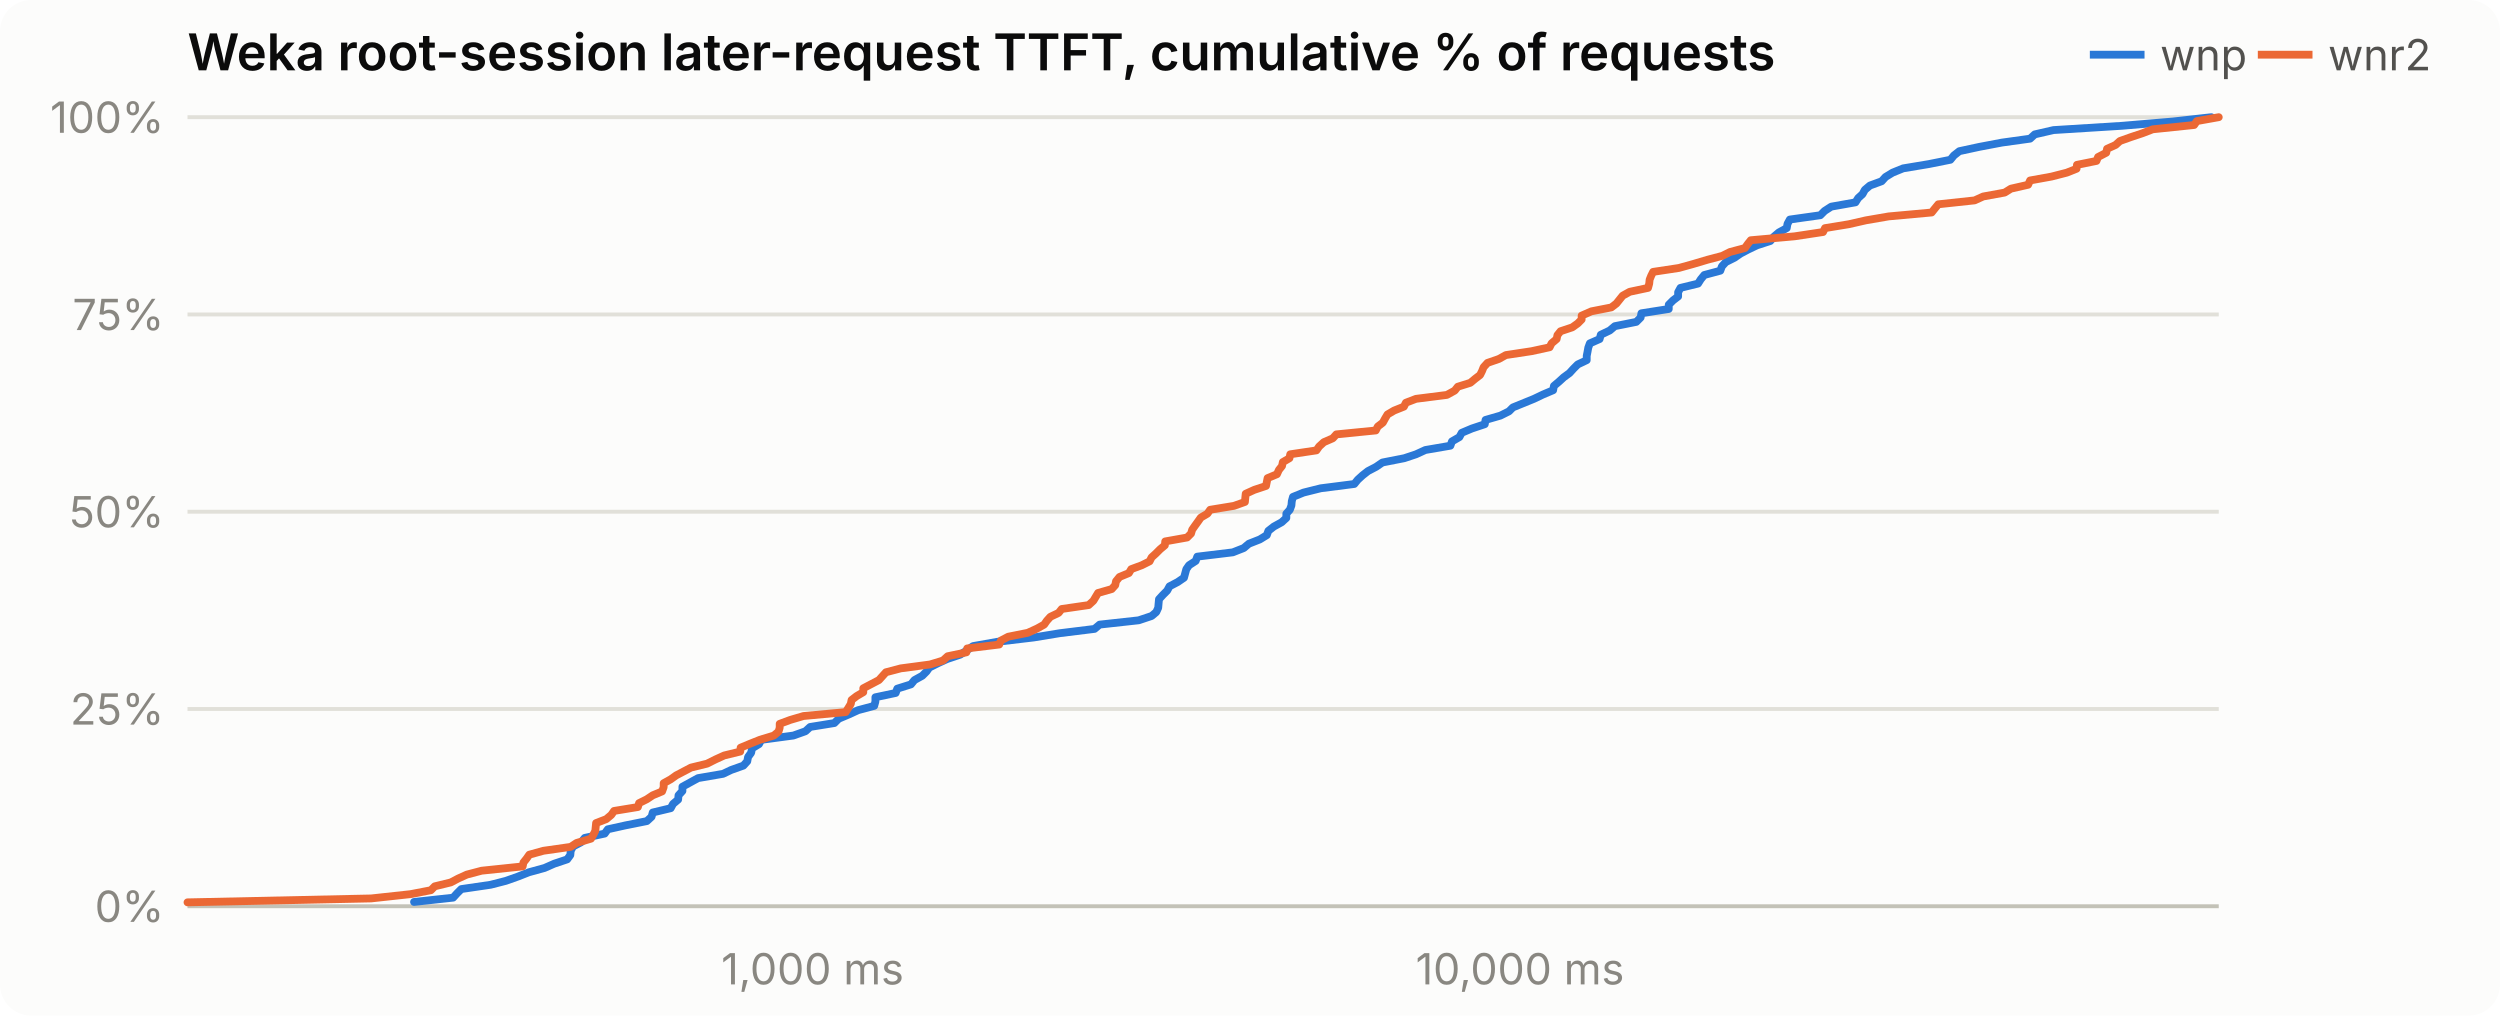
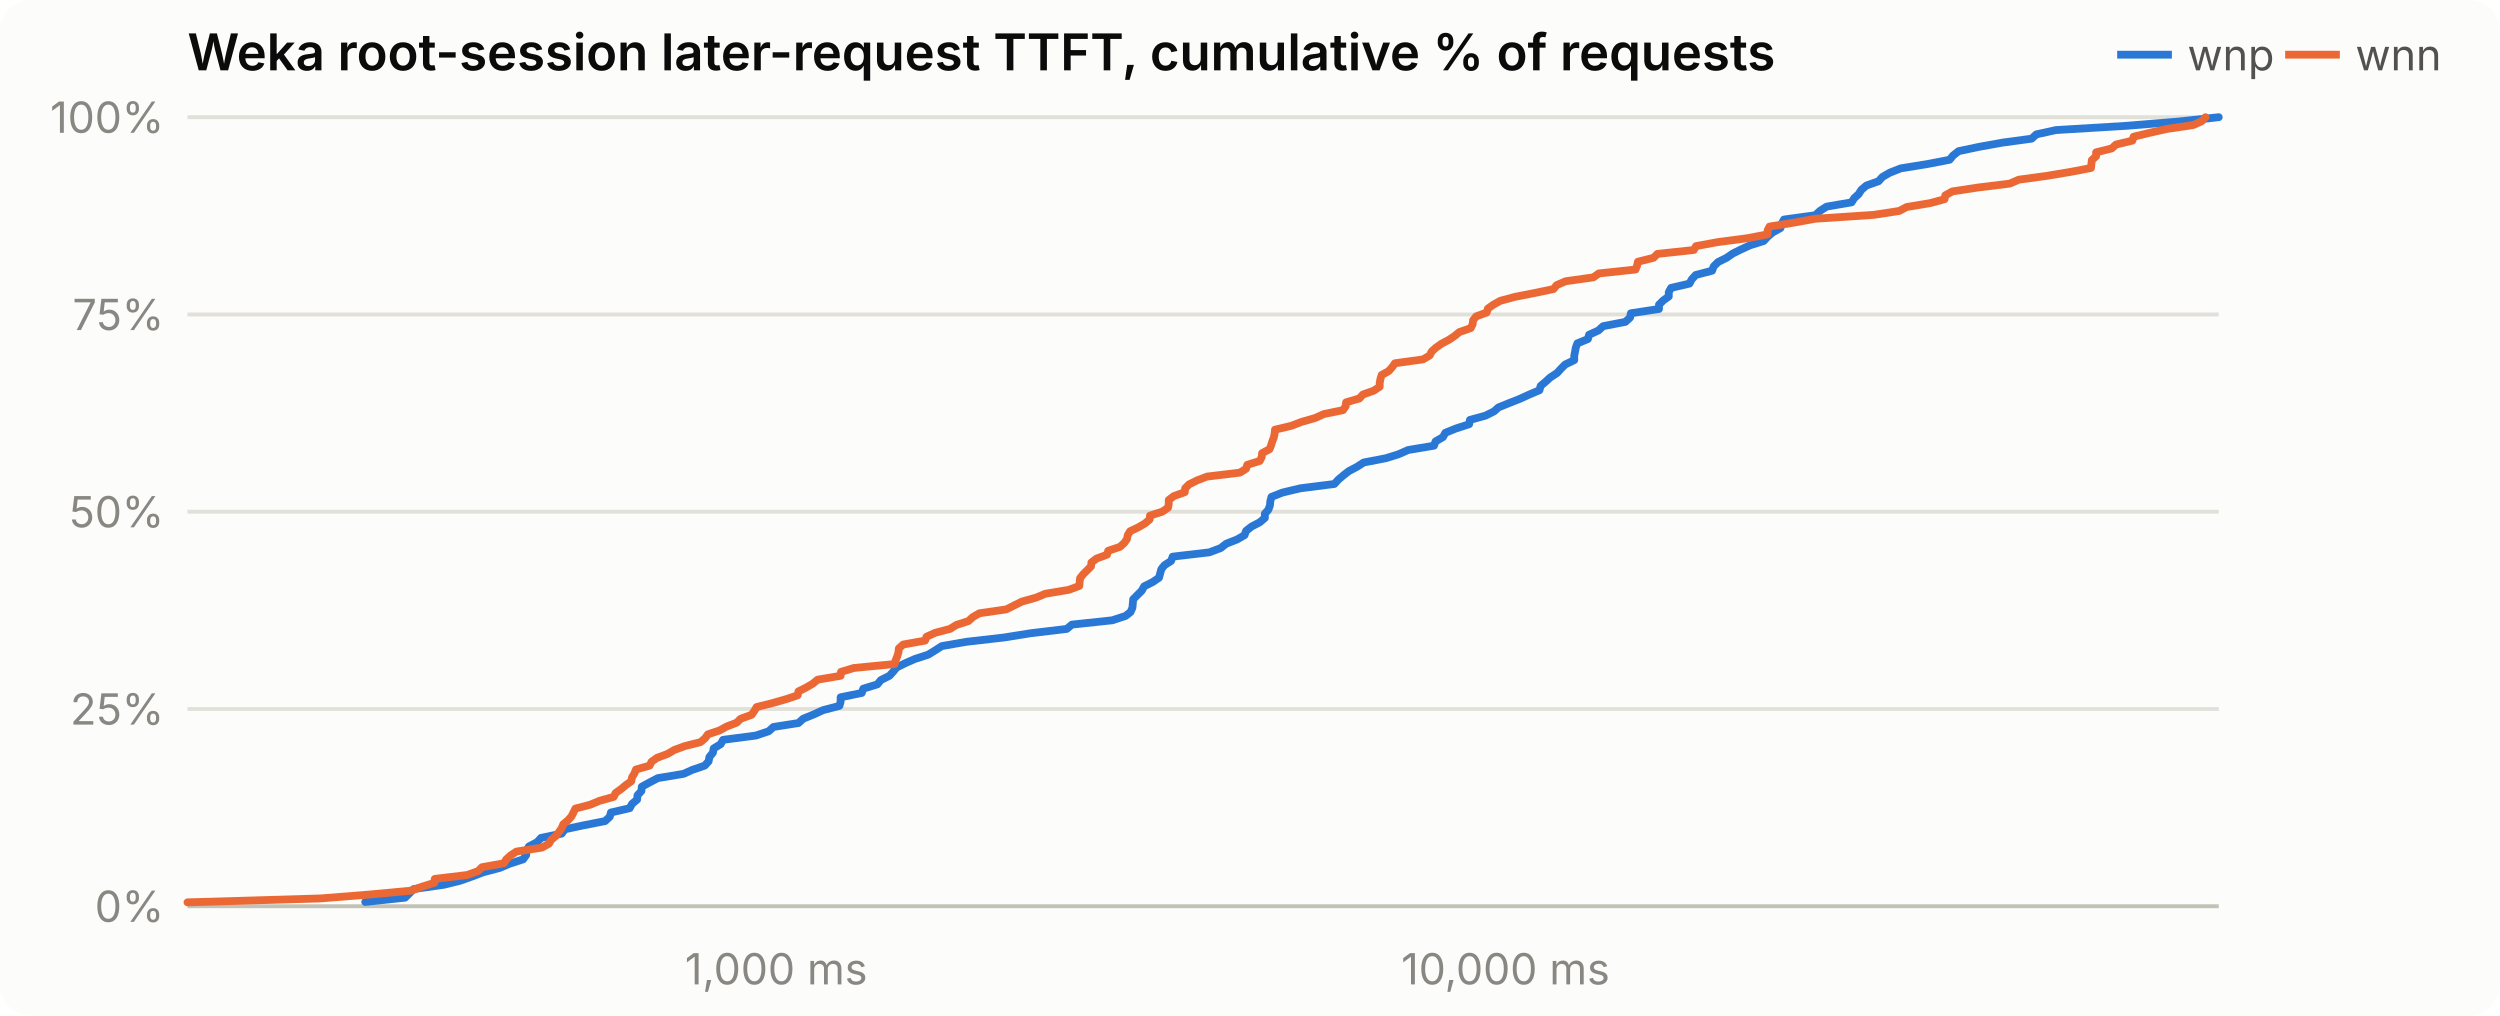
<svg xmlns="http://www.w3.org/2000/svg" viewBox="0 0 640 260" width="640" height="260" font-family="system-ui, -apple-system, Segoe UI, sans-serif" role="img" aria-label="Weka root-session later-request TTFT, cumulative % of requests">
  <rect width="640" height="260" rx="8" fill="#fcfcfb" />
  <text x="48" y="18" font-size="13" font-weight="600" fill="#0b0b0b">Weka root-session later-request TTFT, cumulative % of requests</text>
-   <line x1="578" x2="592" y1="14" y2="14" stroke="#eb6834" stroke-width="2" />
-   <text x="596" y="18" font-size="11" fill="#52514e">wnr2</text>
-   <line x1="535" x2="549" y1="14" y2="14" stroke="#2a78d6" stroke-width="2" />
-   <text x="553" y="18" font-size="11" fill="#52514e">wnp</text>
+   <line x1="585" x2="599" y1="14" y2="14" stroke="#eb6834" stroke-width="2" />
+   <text x="603" y="18" font-size="11" fill="#52514e">wnn</text>
+   <line x1="542" x2="556" y1="14" y2="14" stroke="#2a78d6" stroke-width="2" />
+   <text x="560" y="18" font-size="11" fill="#52514e">wnp</text>
  <line x1="48" x2="568" y1="232.0" y2="232.0" stroke="#c3c2b7" stroke-width="1" />
  <text x="42" y="236.0" text-anchor="end" font-size="11" fill="#898781">0%</text>
  <line x1="48" x2="568" y1="181.5" y2="181.5" stroke="#e1e0d9" stroke-width="1" />
  <text x="42" y="185.5" text-anchor="end" font-size="11" fill="#898781">25%</text>
  <line x1="48" x2="568" y1="131.0" y2="131.0" stroke="#e1e0d9" stroke-width="1" />
  <text x="42" y="135.0" text-anchor="end" font-size="11" fill="#898781">50%</text>
  <line x1="48" x2="568" y1="80.5" y2="80.5" stroke="#e1e0d9" stroke-width="1" />
  <text x="42" y="84.5" text-anchor="end" font-size="11" fill="#898781">75%</text>
  <line x1="48" x2="568" y1="30.0" y2="30.0" stroke="#e1e0d9" stroke-width="1" />
  <text x="42" y="34.0" text-anchor="end" font-size="11" fill="#898781">100%</text>
-   <text x="208.0" y="252" text-anchor="middle" font-size="11" fill="#898781">1,000 ms</text>
-   <text x="389.1" y="252" text-anchor="middle" font-size="11" fill="#898781">10,000 ms</text>
-   <path d="M106.0,230.9L116.0,229.8L117.0,228.7L118.1,227.6L125.6,226.5L129.5,225.5L132.6,224.4L135.4,223.3L139.4,222.2L141.9,221.1L145.2,220.0L146.0,218.9L146.1,217.8L146.7,216.7L148.8,215.6L149.7,214.5L154.8,213.4L155.6,212.3L160.1,211.3L165.6,210.2L166.8,209.1L167.1,208.0L171.7,206.9L172.3,205.8L173.6,204.7L173.7,203.6L174.7,202.5L174.7,201.4L176.7,200.3L178.7,199.2L185.1,198.1L187.2,197.1L190.3,196.0L191.3,194.9L191.5,193.8L192.3,192.7L192.5,191.6L194.3,190.5L194.9,189.4L203.1,188.3L206.2,187.2L207.4,186.1L213.6,185.1L214.7,184.0L217.3,182.9L219.7,181.8L223.8,180.7L224.1,179.6L224.1,178.5L229.3,177.4L229.7,176.3L233.2,175.2L234.1,174.1L236.1,173.0L237.2,171.9L237.9,170.9L240.1,169.8L242.5,168.7L245.8,167.6L247.5,166.5L249.1,165.4L255.3,164.3L264.6,163.2L271.3,162.1L280.2,161.0L281.5,159.9L291.5,158.8L294.8,157.7L296.0,156.7L296.5,155.6L296.6,154.5L296.7,153.4L297.7,152.3L298.8,151.2L299.4,150.1L301.5,149.0L303.1,147.9L303.4,146.8L303.7,145.7L304.4,144.7L306.1,143.6L306.5,142.5L315.6,141.4L318.4,140.3L319.7,139.2L322.5,138.1L324.3,137.0L324.7,135.9L326.1,134.8L328.1,133.7L329.3,132.6L329.3,131.5L330.2,130.5L330.6,129.4L330.7,128.3L331.0,127.2L333.7,126.1L338.1,125.0L346.7,123.9L347.6,122.8L348.8,121.7L350.2,120.6L352.3,119.5L353.9,118.4L359.5,117.3L362.5,116.3L364.9,115.2L371.3,114.1L371.7,113.0L373.6,111.9L374.2,110.8L376.8,109.7L380.1,108.6L380.3,107.5L384.1,106.4L386.3,105.3L387.3,104.3L390.0,103.2L392.7,102.1L395.0,101.0L397.6,99.9L397.8,98.8L399.1,97.7L400.3,96.6L401.8,95.5L402.8,94.4L403.9,93.3L406.2,92.2L406.2,91.1L406.4,90.1L406.6,89.0L407.0,87.9L409.5,86.8L409.8,85.7L412.1,84.6L413.4,83.5L418.9,82.4L420.0,81.3L420.2,80.2L427.2,79.1L427.2,78.0L428.3,76.9L429.6,75.9L429.6,74.8L430.2,73.7L434.7,72.6L435.4,71.5L436.3,70.4L440.4,69.3L440.8,68.2L441.8,67.1L444.0,66.0L445.6,64.9L447.5,63.9L449.8,62.8L453.2,61.7L454.1,60.6L455.4,59.5L457.4,58.4L457.6,57.3L458.2,56.2L466.0,55.1L467.1,54.0L468.8,52.9L475.0,51.8L475.7,50.7L476.8,49.7L477.4,48.6L478.7,47.5L481.7,46.4L482.7,45.3L484.5,44.2L487.2,43.1L493.8,42.0L499.3,40.9L500.2,39.8L501.6,38.7L506.7,37.6L512.5,36.5L519.7,35.5L520.9,34.4L525.7,33.3L543.3,32.2L556.3,31.1L566.1,30.0" fill="none" stroke="#2a78d6" stroke-width="2" stroke-linejoin="round" stroke-linecap="round" />
-   <path d="M48.0,231.0L95.0,230.0L105.1,228.9L110.3,227.9L111.3,226.9L115.4,225.9L117.3,224.9L119.5,223.9L123.3,222.9L133.8,221.8L134.0,220.8L134.8,219.8L135.5,218.8L139.1,217.8L146.1,216.8L147.6,215.8L151.3,214.7L151.9,213.7L152.4,212.7L152.5,211.7L152.6,210.7L155.2,209.7L156.5,208.6L157.2,207.6L163.3,206.6L163.6,205.6L165.6,204.6L167.1,203.6L169.5,202.6L169.9,201.5L169.9,200.5L171.7,199.5L173.1,198.5L175.0,197.5L176.9,196.5L181.0,195.5L183.2,194.4L185.4,193.4L189.5,192.4L189.6,191.4L192.0,190.4L194.5,189.4L198.1,188.3L199.3,187.3L199.6,186.3L199.6,185.3L202.3,184.3L205.7,183.3L216.5,182.3L217.2,181.2L217.8,180.2L218.0,179.2L219.3,178.2L221.0,177.2L221.0,176.2L222.9,175.2L225.0,174.1L225.9,173.1L226.8,172.1L230.6,171.1L238.1,170.1L241.4,169.1L242.6,168.0L247.4,167.0L247.6,166.0L255.8,165.0L256.2,164.0L258.1,163.0L263.1,162.0L265.5,160.9L267.3,159.9L268.0,158.9L268.9,157.9L271.0,156.9L271.8,155.9L278.7,154.9L279.9,153.8L280.5,152.8L281.1,151.8L284.6,150.8L285.5,149.8L285.7,148.8L286.6,147.7L289.0,146.7L289.6,145.7L292.3,144.7L294.3,143.7L294.8,142.7L295.9,141.7L297.0,140.6L298.2,139.6L298.3,138.6L303.9,137.6L304.9,136.6L305.2,135.6L305.9,134.6L306.7,133.5L307.4,132.5L309.1,131.5L309.8,130.5L315.9,129.5L318.7,128.5L318.8,127.4L318.9,126.4L321.1,125.4L324.1,124.4L324.3,123.4L324.5,122.4L326.9,121.4L327.4,120.3L328.2,119.3L328.4,118.3L330.1,117.3L330.3,116.3L337.0,115.3L337.7,114.3L338.9,113.2L341.2,112.2L342.1,111.2L352.2,110.2L352.7,109.2L354.0,108.2L354.6,107.1L355.2,106.1L356.9,105.1L359.4,104.1L359.9,103.1L362.5,102.1L370.4,101.1L372.4,100.0L373.2,99.0L376.4,98.0L377.6,97.0L378.9,96.0L379.4,95.0L379.8,94.0L380.8,92.9L383.7,91.9L385.5,90.9L392.1,89.9L396.7,88.9L397.2,87.9L398.5,86.8L398.7,85.8L399.5,84.8L402.5,83.8L403.9,82.8L404.9,81.8L404.9,80.8L407.4,79.7L412.5,78.7L413.8,77.7L414.6,76.7L415.4,75.7L417.2,74.7L421.9,73.7L422.2,72.6L422.3,71.6L422.7,70.6L423.2,69.6L429.8,68.6L433.4,67.6L437.1,66.5L440.9,65.5L442.9,64.5L446.7,63.5L447.4,62.5L448.2,61.5L459.4,60.5L466.7,59.4L467.2,58.4L473.3,57.4L477.7,56.4L483.5,55.4L494.5,54.4L495.3,53.4L496.2,52.3L505.5,51.3L507.7,50.3L513.2,49.3L514.8,48.3L519.2,47.3L519.7,46.2L525.2,45.2L529.1,44.2L531.6,43.2L531.7,42.2L536.7,41.2L537.1,40.2L539.2,39.1L539.4,38.1L541.6,37.1L542.7,36.1L545.5,35.1L548.5,34.1L551.1,33.1L561.7,32.0L562.4,31.0L568.0,30.0" fill="none" stroke="#eb6834" stroke-width="2" stroke-linejoin="round" stroke-linecap="round" />
+   <text x="198.7" y="252" text-anchor="middle" font-size="11" fill="#898781">1,000 ms</text>
+   <text x="385.4" y="252" text-anchor="middle" font-size="11" fill="#898781">10,000 ms</text>
+   <path d="M93.5,230.9L103.7,229.8L104.8,228.7L105.9,227.6L113.6,226.5L117.7,225.5L120.8,224.4L123.7,223.3L127.9,222.2L130.5,221.1L133.9,220.0L134.7,218.9L134.8,217.8L135.4,216.7L137.5,215.6L138.5,214.5L143.8,213.4L144.6,212.3L149.3,211.3L154.9,210.2L156.1,209.1L156.4,208.0L161.2,206.9L161.8,205.8L163.1,204.7L163.2,203.6L164.2,202.5L164.3,201.4L166.3,200.3L168.4,199.2L175.0,198.1L177.2,197.1L180.4,196.0L181.4,194.9L181.6,193.8L182.5,192.7L182.7,191.6L184.5,190.5L185.1,189.4L193.5,188.3L196.8,187.2L198.0,186.1L204.4,185.1L205.6,184.0L208.3,182.9L210.7,181.8L214.9,180.7L215.2,179.6L215.2,178.5L220.6,177.4L221.0,176.3L224.6,175.2L225.5,174.1L227.7,173.0L228.7,171.9L229.5,170.9L231.7,169.8L234.2,168.7L237.6,167.6L239.4,166.5L241.1,165.4L247.4,164.3L257.0,163.2L263.9,162.1L273.1,161.0L274.4,159.9L284.7,158.8L288.1,157.7L289.4,156.7L289.9,155.6L290.0,154.5L290.1,153.4L291.2,152.3L292.3,151.2L292.9,150.1L295.1,149.0L296.7,147.9L297.0,146.8L297.3,145.7L298.1,144.7L299.8,143.6L300.2,142.5L309.6,141.4L312.5,140.3L313.9,139.2L316.7,138.1L318.6,137.0L319.0,135.9L320.4,134.8L322.5,133.7L323.8,132.6L323.8,131.5L324.7,130.5L325.1,129.4L325.2,128.3L325.5,127.2L328.3,126.1L332.9,125.0L341.6,123.9L342.6,122.8L343.9,121.7L345.3,120.6L347.4,119.5L349.1,118.4L354.8,117.3L358.0,116.3L360.5,115.2L367.1,114.1L367.5,113.0L369.4,111.9L370.0,110.8L372.7,109.7L376.1,108.6L376.3,107.5L380.3,106.4L382.5,105.3L383.6,104.3L386.3,103.2L389.1,102.1L391.5,101.0L394.1,99.9L394.4,98.8L395.7,97.7L396.9,96.6L398.6,95.5L399.6,94.4L400.7,93.3L403.0,92.2L403.0,91.1L403.2,90.1L403.4,89.0L403.8,87.9L406.5,86.8L406.8,85.7L409.2,84.6L410.4,83.5L416.1,82.4L417.3,81.3L417.5,80.2L424.7,79.1L424.7,78.0L425.8,76.9L427.2,75.9L427.2,74.8L427.8,73.7L432.5,72.6L433.1,71.5L434.1,70.4L438.3,69.3L438.7,68.2L439.8,67.1L442.0,66.0L443.6,64.9L445.6,63.9L448.0,62.8L451.5,61.7L452.5,60.6L453.8,59.5L455.8,58.4L456.1,57.3L456.7,56.2L464.7,55.1L465.9,54.0L467.6,52.9L474.0,51.8L474.7,50.7L475.8,49.7L476.5,48.6L477.8,47.5L480.9,46.4L481.9,45.3L483.8,44.2L486.6,43.1L493.4,42.0L499.1,40.9L500.0,39.8L501.4,38.7L506.6,37.6L512.7,36.5L520.1,35.5L521.3,34.4L526.3,33.3L544.5,32.2L557.9,31.1L568.0,30.0" fill="none" stroke="#2a78d6" stroke-width="2" stroke-linejoin="round" stroke-linecap="round" />
+   <path d="M48.0,231.0L82.0,230.0L94.6,229.0L105.3,228.0L108.0,227.0L111.2,226.0L111.3,225.0L119.6,224.0L122.4,223.0L123.4,222.0L129.0,221.0L129.6,220.0L130.7,219.0L132.2,218.0L138.7,217.0L140.5,216.0L141.1,215.0L142.3,214.0L143.1,213.0L143.8,212.0L144.2,211.0L145.4,210.0L146.3,209.0L146.8,208.0L147.3,207.0L151.1,206.0L153.5,205.0L157.1,204.0L157.6,203.0L159.0,202.0L160.2,201.0L161.6,200.0L161.8,199.0L162.4,198.0L162.8,197.0L166.3,196.0L166.8,195.0L168.2,194.0L170.9,193.0L172.6,192.0L175.3,191.0L179.3,190.0L180.5,189.0L181.2,188.0L184.2,187.0L186.0,186.0L188.6,185.0L189.6,184.0L192.4,183.0L193.1,182.0L193.7,181.0L197.7,180.0L201.2,179.0L204.2,178.0L204.4,177.0L206.4,176.0L208.1,175.0L209.3,174.0L215.2,173.0L215.3,172.0L218.6,171.0L229.0,170.0L229.3,169.0L229.7,168.0L230.0,167.0L230.1,166.0L231.2,165.0L236.8,164.0L237.2,163.0L239.4,162.0L243.2,161.0L244.8,160.0L247.9,159.0L249.0,158.0L250.7,157.0L257.6,156.0L259.6,155.0L261.6,154.0L265.2,153.0L267.6,152.0L273.6,151.0L276.3,150.0L276.4,149.0L276.5,148.0L277.3,147.0L278.3,146.0L279.3,145.0L279.4,144.0L280.7,143.0L283.4,142.0L283.7,141.0L286.7,140.0L287.8,139.0L288.5,138.0L288.7,137.0L289.3,136.0L291.4,135.0L293.1,134.0L294.3,133.0L294.4,132.0L297.5,131.0L299.0,130.0L299.2,129.0L299.2,128.0L300.5,127.0L303.3,126.0L303.4,125.0L304.4,124.0L306.4,123.0L309.0,122.0L317.4,121.0L319.0,120.0L319.3,119.0L322.5,118.0L323.0,117.0L323.1,116.0L325.0,115.0L325.4,114.0L325.7,113.0L326.1,112.0L326.3,111.0L326.4,110.0L330.6,109.0L333.2,108.0L336.7,107.0L338.9,106.0L343.8,105.0L344.5,104.0L344.6,103.0L348.0,102.0L348.9,101.0L351.7,100.0L353.2,99.0L353.2,98.0L353.4,97.0L353.7,96.0L355.5,95.0L356.4,94.0L357.1,93.0L364.3,92.0L366.0,91.0L366.5,90.0L367.6,89.0L369.0,88.0L370.9,87.0L372.4,86.0L373.6,85.0L376.5,84.0L377.0,83.0L377.1,82.0L377.9,81.0L380.6,80.0L380.9,79.0L382.3,78.0L384.1,77.0L387.8,76.0L392.9,75.0L397.7,74.0L398.5,73.0L400.8,72.0L407.9,71.0L409.3,70.0L418.7,69.0L419.1,68.0L419.3,67.0L423.3,66.0L424.3,65.0L433.6,64.0L434.2,63.0L439.6,62.0L447.2,61.0L452.5,60.0L452.5,59.0L453.0,58.0L459.2,57.0L464.7,56.0L479.7,55.0L486.2,54.0L488.1,53.0L494.1,52.0L497.8,51.0L498.0,50.0L499.8,49.0L506.4,48.0L514.5,47.0L516.8,46.0L524.1,45.0L530.1,44.0L535.3,43.0L535.4,42.0L535.5,41.0L536.6,40.0L536.6,39.0L540.6,38.0L541.7,37.0L545.9,36.0L546.2,35.0L550.3,34.0L554.8,33.0L561.5,32.0L563.7,31.0L564.6,30.0" fill="none" stroke="#eb6834" stroke-width="2" stroke-linejoin="round" stroke-linecap="round" />
</svg>
